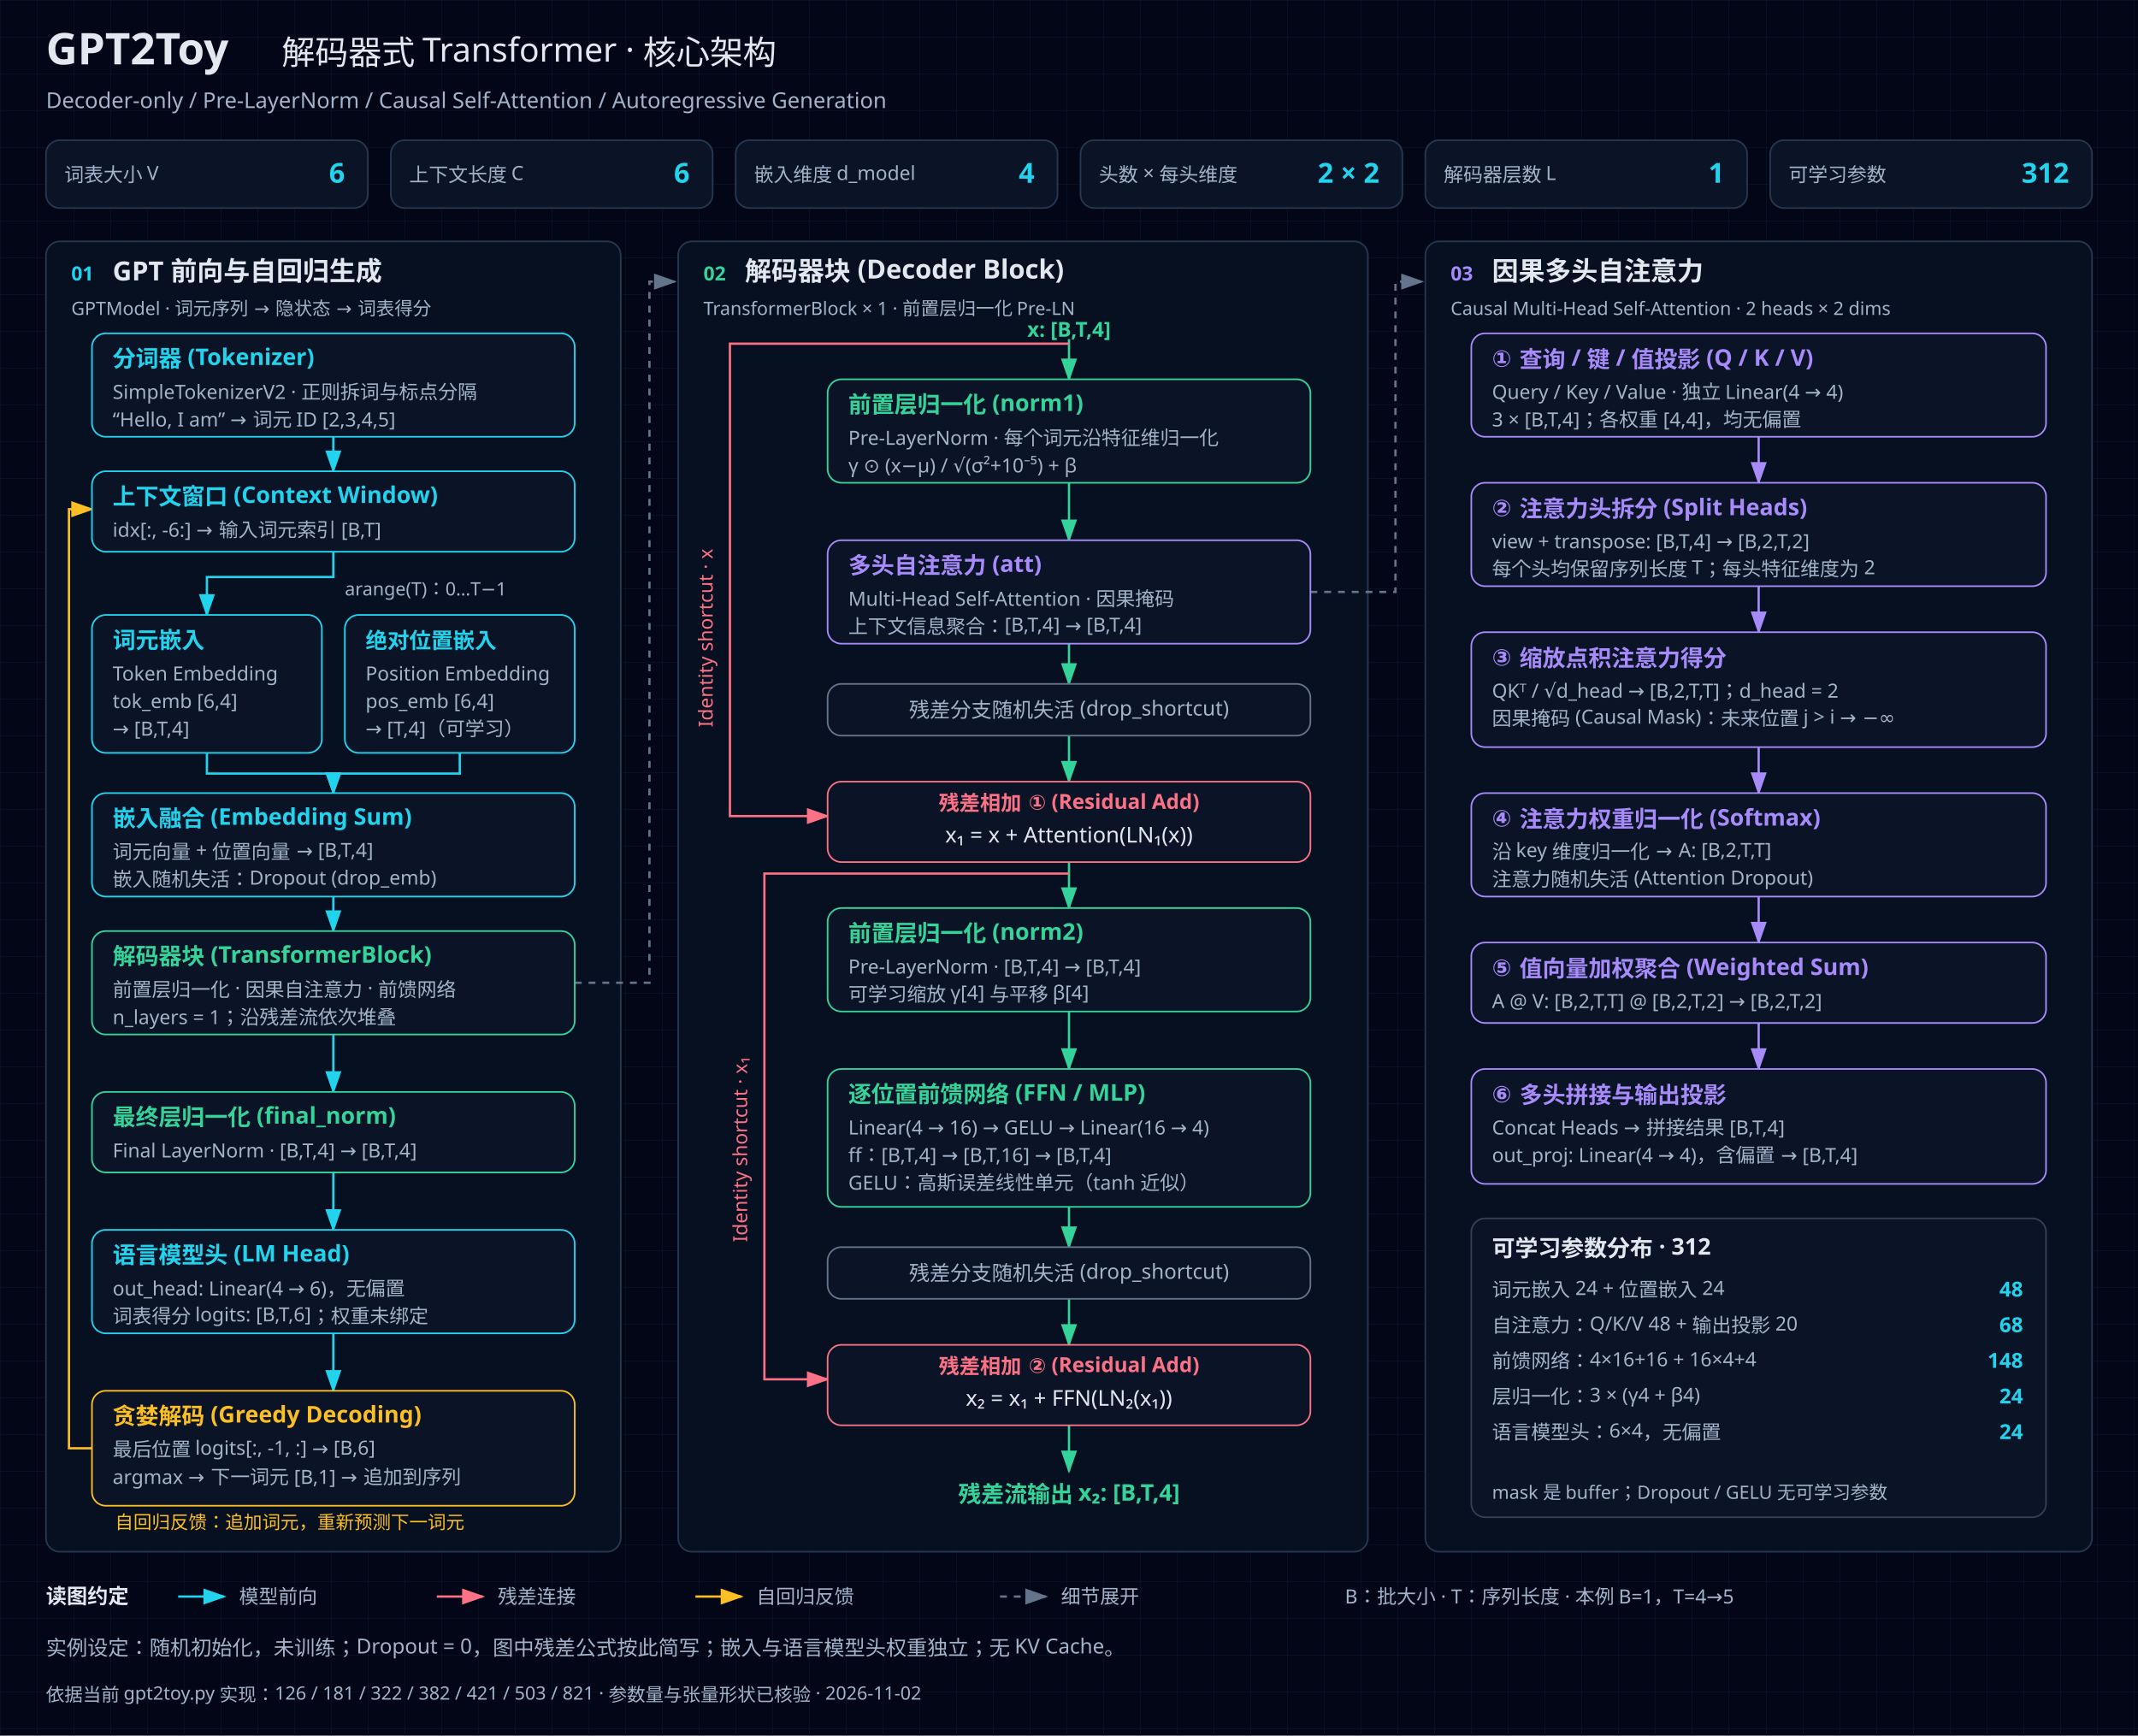
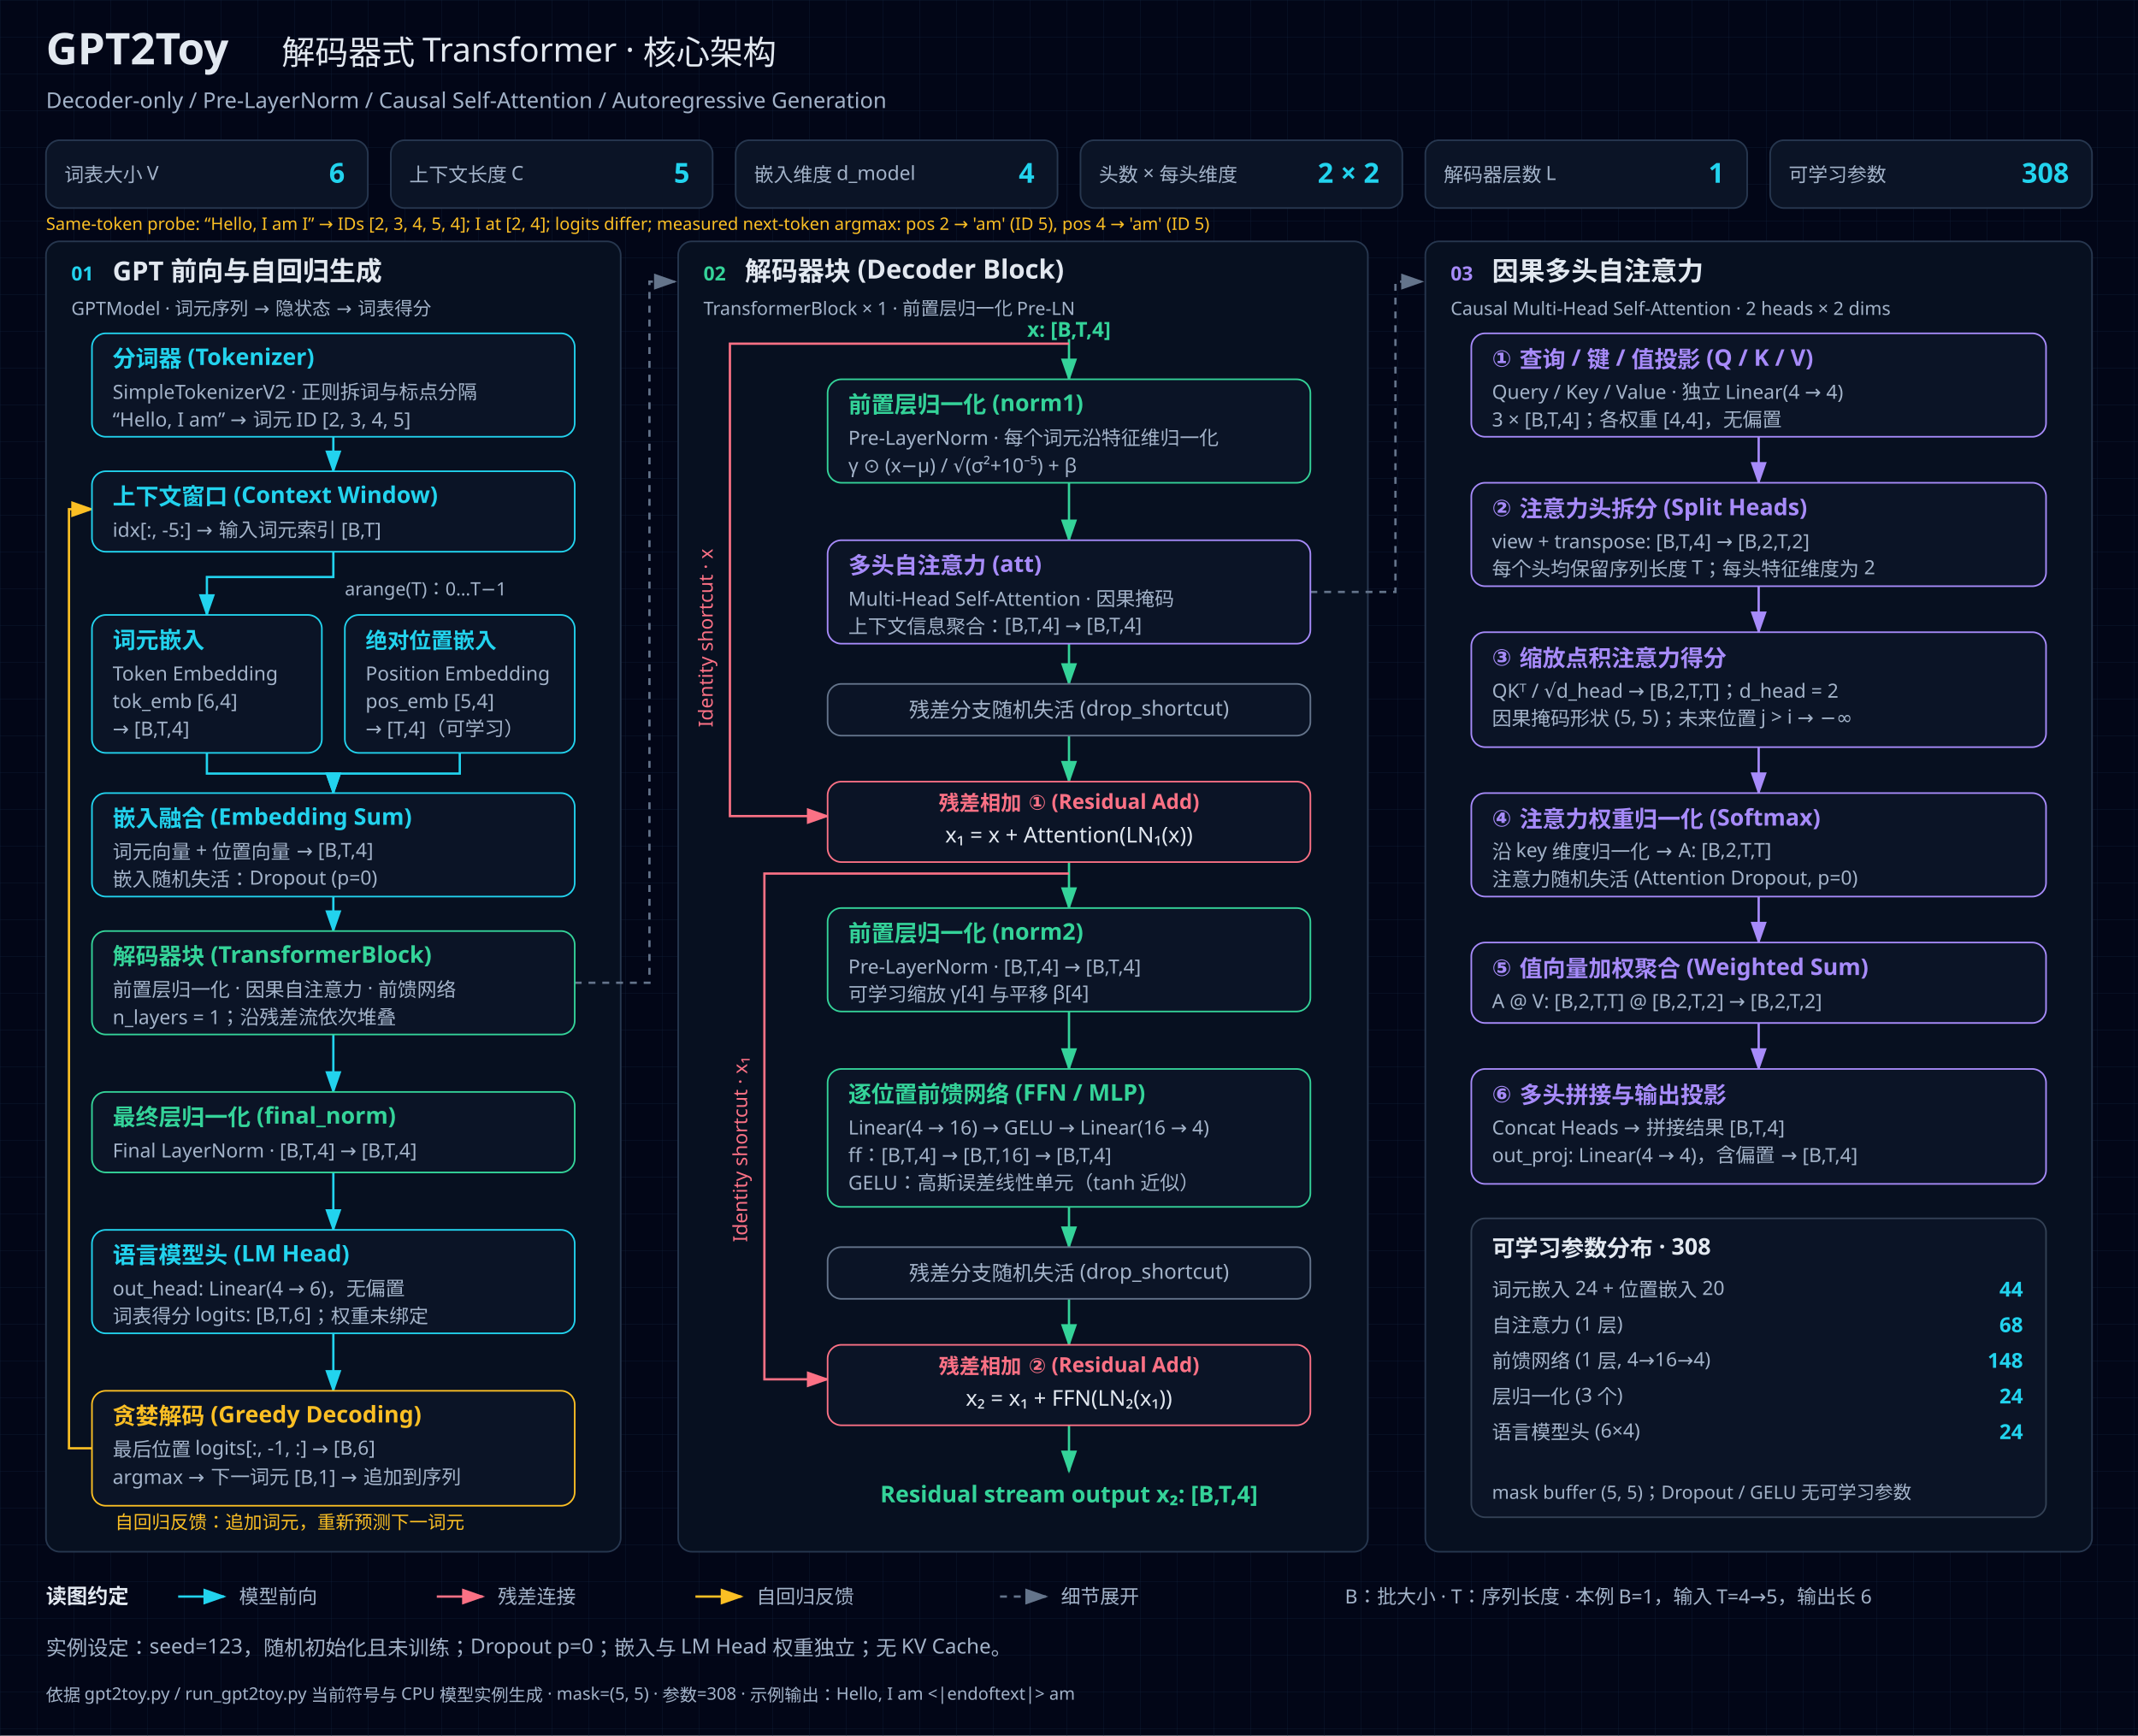
<svg xmlns="http://www.w3.org/2000/svg" width="1860" height="1510" viewBox="0 0 1860 1510" role="img" aria-labelledby="title desc">
  <style>text{font-family:"Segoe UI","Microsoft YaHei",sans-serif} .node:hover rect{stroke-width:2.5}</style>
  <defs>
    <marker id="cyan" markerWidth="10" markerHeight="7" refX="9" refY="3.5" orient="auto">
      <polygon points="0 0,10 3.5,0 7" fill="#22d3ee" />
    </marker>
    <marker id="green" markerWidth="10" markerHeight="7" refX="9" refY="3.5" orient="auto">
      <polygon points="0 0,10 3.5,0 7" fill="#34d399" />
    </marker>
    <marker id="purple" markerWidth="10" markerHeight="7" refX="9" refY="3.5" orient="auto">
      <polygon points="0 0,10 3.5,0 7" fill="#a78bfa" />
    </marker>
    <marker id="amber" markerWidth="10" markerHeight="7" refX="9" refY="3.5" orient="auto">
      <polygon points="0 0,10 3.5,0 7" fill="#fbbf24" />
    </marker>
    <marker id="rose" markerWidth="10" markerHeight="7" refX="9" refY="3.5" orient="auto">
      <polygon points="0 0,10 3.5,0 7" fill="#fb7185" />
    </marker>
    <marker id="gray" markerWidth="10" markerHeight="7" refX="9" refY="3.5" orient="auto">
      <polygon points="0 0,10 3.5,0 7" fill="#64748b" />
    </marker>
    <pattern id="grid" width="32" height="32" patternUnits="userSpaceOnUse">
      <path d="M32 0H0V32" fill="none" stroke="#12203a" stroke-width="0.5" />
    </pattern>
  </defs>
  <rect width="1860" height="1510" fill="#020617" />
  <rect width="1860" height="1510" fill="url(#grid)" />
  <text x="40" y="56" font-size="38" fill="#e2e8f0" font-weight="700" text-anchor="start">GPT2Toy</text>
  <text x="245" y="56" font-size="29" fill="#e2e8f0" font-weight="500" text-anchor="start">解码器式 Transformer · 核心架构</text>
  <text x="40" y="94" font-size="19" fill="#a3b3c9" font-weight="400" text-anchor="start">Decoder-only  /  Pre-LayerNorm  /  Causal Self-Attention  /  Autoregressive Generation</text>
  <rect x="40" y="122" width="280" height="59" rx="12" fill="#0b1426" stroke="#27374f" stroke-width="1.4" />
  <text x="56" y="158" font-size="17" fill="#a3b3c9" font-weight="400" text-anchor="start">词表大小 V</text>
  <text x="300" y="159" font-size="24" fill="#22d3ee" font-weight="600" text-anchor="end">6</text>
  <rect x="340" y="122" width="280" height="59" rx="12" fill="#0b1426" stroke="#27374f" stroke-width="1.4" />
  <text x="356" y="158" font-size="17" fill="#a3b3c9" font-weight="400" text-anchor="start">上下文长度 C</text>
-   <text x="600" y="159" font-size="24" fill="#22d3ee" font-weight="600" text-anchor="end">6</text>
+   <text x="600" y="159" font-size="24" fill="#22d3ee" font-weight="600" text-anchor="end">5</text>
  <rect x="640" y="122" width="280" height="59" rx="12" fill="#0b1426" stroke="#27374f" stroke-width="1.4" />
  <text x="656" y="158" font-size="17" fill="#a3b3c9" font-weight="400" text-anchor="start">嵌入维度 d_model</text>
  <text x="900" y="159" font-size="24" fill="#22d3ee" font-weight="600" text-anchor="end">4</text>
  <rect x="940" y="122" width="280" height="59" rx="12" fill="#0b1426" stroke="#27374f" stroke-width="1.4" />
  <text x="956" y="158" font-size="17" fill="#a3b3c9" font-weight="400" text-anchor="start">头数 × 每头维度</text>
  <text x="1200" y="159" font-size="24" fill="#22d3ee" font-weight="600" text-anchor="end">2 × 2</text>
  <rect x="1240" y="122" width="280" height="59" rx="12" fill="#0b1426" stroke="#27374f" stroke-width="1.4" />
  <text x="1256" y="158" font-size="17" fill="#a3b3c9" font-weight="400" text-anchor="start">解码器层数 L</text>
  <text x="1500" y="159" font-size="24" fill="#22d3ee" font-weight="600" text-anchor="end">1</text>
  <rect x="1540" y="122" width="280" height="59" rx="12" fill="#0b1426" stroke="#27374f" stroke-width="1.4" />
  <text x="1556" y="158" font-size="17" fill="#a3b3c9" font-weight="400" text-anchor="start">可学习参数</text>
-   <text x="1800" y="159" font-size="24" fill="#22d3ee" font-weight="600" text-anchor="end">312</text>
+   <text x="1800" y="159" font-size="24" fill="#22d3ee" font-weight="600" text-anchor="end">308</text>
+   <text x="40" y="200" font-size="15" fill="#fbbf24" font-weight="400" text-anchor="start">Same-token probe: “Hello, I am I” → IDs [2, 3, 4, 5, 4]; I at [2, 4]; logits differ; measured next-token argmax: pos 2 → 'am' (ID 5), pos 4 → 'am' (ID 5)</text>
  <rect x="40" y="210" width="500" height="1140" rx="12" fill="#071020" stroke="#27374f" stroke-width="1.4" />
  <text x="62" y="244" font-size="17" fill="#22d3ee" font-weight="700" text-anchor="start">01</text>
  <text x="98" y="244" font-size="23" fill="#e2e8f0" font-weight="600" text-anchor="start">GPT 前向与自回归生成</text>
  <text x="62" y="274" font-size="16" fill="#a3b3c9" font-weight="400" text-anchor="start">GPTModel · 词元序列 → 隐状态 → 词表得分</text>
  <rect x="590" y="210" width="600" height="1140" rx="12" fill="#071020" stroke="#27374f" stroke-width="1.4" />
  <text x="612" y="244" font-size="17" fill="#34d399" font-weight="700" text-anchor="start">02</text>
  <text x="648" y="244" font-size="23" fill="#e2e8f0" font-weight="600" text-anchor="start">解码器块 (Decoder Block)</text>
  <text x="612" y="274" font-size="16" fill="#a3b3c9" font-weight="400" text-anchor="start">TransformerBlock × 1 · 前置层归一化 Pre-LN</text>
  <rect x="1240" y="210" width="580" height="1140" rx="12" fill="#071020" stroke="#27374f" stroke-width="1.4" />
  <text x="1262" y="244" font-size="17" fill="#a78bfa" font-weight="700" text-anchor="start">03</text>
  <text x="1298" y="244" font-size="23" fill="#e2e8f0" font-weight="600" text-anchor="start">因果多头自注意力</text>
  <text x="1262" y="274" font-size="16" fill="#a3b3c9" font-weight="400" text-anchor="start">Causal Multi-Head Self-Attention · 2 heads × 2 dims</text>
  <path d="M290 380 V410" fill="none" stroke="#22d3ee" stroke-width="2" marker-end="url(#cyan)" />
  <path d="M290 480 V502 H180 V535" fill="none" stroke="#22d3ee" stroke-width="2" marker-end="url(#cyan)" />
  <path d="M180 655 V673 H290 V690" fill="none" stroke="#22d3ee" stroke-width="2" marker-end="url(#cyan)" />
  <path d="M400 655 V673 H290 V690" fill="none" stroke="#22d3ee" stroke-width="2" marker-end="url(#cyan)" />
  <path d="M290 780 V810" fill="none" stroke="#22d3ee" stroke-width="2" marker-end="url(#cyan)" />
  <path d="M290 900 V950" fill="none" stroke="#22d3ee" stroke-width="2" marker-end="url(#cyan)" />
  <path d="M290 1020 V1070" fill="none" stroke="#22d3ee" stroke-width="2" marker-end="url(#cyan)" />
  <path d="M290 1160 V1210" fill="none" stroke="#22d3ee" stroke-width="2" marker-end="url(#cyan)" />
  <path d="M80 1260 H60 V443 H80" fill="none" stroke="#fbbf24" stroke-width="2" marker-end="url(#amber)" />
  <path d="M500 855 H565 V245 H587" fill="none" stroke="#64748b" stroke-width="2" marker-end="url(#gray)" stroke-dasharray="6 6" />
  <g class="node">
    <rect x="80" y="290" width="420" height="90" rx="12" fill="#0b1426" stroke="#22d3ee" stroke-width="1.4" />
    <text x="98" y="319" font-size="20" fill="#22d3ee" font-weight="600" text-anchor="start">分词器 (Tokenizer)</text>
    <text x="98" y="347" font-size="17" fill="#a3b3c9" font-weight="400" text-anchor="start">SimpleTokenizerV2 · 正则拆词与标点分隔</text>
-     <text x="98" y="371" font-size="17" fill="#a3b3c9" font-weight="400" text-anchor="start">“Hello, I am” → 词元 ID [2,3,4,5]</text>
+     <text x="98" y="371" font-size="17" fill="#a3b3c9" font-weight="400" text-anchor="start">“Hello, I am” → 词元 ID [2, 3, 4, 5]</text>
  </g>
  <g class="node">
    <rect x="80" y="410" width="420" height="70" rx="12" fill="#0b1426" stroke="#22d3ee" stroke-width="1.4" />
    <text x="98" y="439" font-size="20" fill="#22d3ee" font-weight="600" text-anchor="start">上下文窗口 (Context Window)</text>
-     <text x="98" y="467" font-size="17" fill="#a3b3c9" font-weight="400" text-anchor="start">idx[:, -6:] → 输入词元索引 [B,T]</text>
+     <text x="98" y="467" font-size="17" fill="#a3b3c9" font-weight="400" text-anchor="start">idx[:, -5:] → 输入词元索引 [B,T]</text>
  </g>
  <g class="node">
    <rect x="80" y="535" width="200" height="120" rx="12" fill="#0b1426" stroke="#22d3ee" stroke-width="1.4" />
    <text x="98" y="564" font-size="20" fill="#22d3ee" font-weight="600" text-anchor="start">词元嵌入</text>
    <text x="98" y="592" font-size="17" fill="#a3b3c9" font-weight="400" text-anchor="start">Token Embedding</text>
    <text x="98" y="616" font-size="17" fill="#a3b3c9" font-weight="400" text-anchor="start">tok_emb [6,4]</text>
    <text x="98" y="640" font-size="17" fill="#a3b3c9" font-weight="400" text-anchor="start">→ [B,T,4]</text>
  </g>
  <g class="node">
    <rect x="300" y="535" width="200" height="120" rx="12" fill="#0b1426" stroke="#22d3ee" stroke-width="1.4" />
    <text x="318" y="564" font-size="19" fill="#22d3ee" font-weight="600" text-anchor="start">绝对位置嵌入</text>
    <text x="318" y="592" font-size="17" fill="#a3b3c9" font-weight="400" text-anchor="start">Position Embedding</text>
-     <text x="318" y="616" font-size="17" fill="#a3b3c9" font-weight="400" text-anchor="start">pos_emb [6,4]</text>
+     <text x="318" y="616" font-size="17" fill="#a3b3c9" font-weight="400" text-anchor="start">pos_emb [5,4]</text>
    <text x="318" y="640" font-size="17" fill="#a3b3c9" font-weight="400" text-anchor="start">→ [T,4]（可学习）</text>
  </g>
  <text x="300" y="518" font-size="16" fill="#a3b3c9" font-weight="400" text-anchor="start">arange(T)：0…T−1</text>
  <g class="node">
    <rect x="80" y="690" width="420" height="90" rx="12" fill="#0b1426" stroke="#22d3ee" stroke-width="1.4" />
    <text x="98" y="719" font-size="20" fill="#22d3ee" font-weight="600" text-anchor="start">嵌入融合 (Embedding Sum)</text>
    <text x="98" y="747" font-size="17" fill="#a3b3c9" font-weight="400" text-anchor="start">词元向量 + 位置向量 → [B,T,4]</text>
-     <text x="98" y="771" font-size="17" fill="#a3b3c9" font-weight="400" text-anchor="start">嵌入随机失活：Dropout (drop_emb)</text>
+     <text x="98" y="771" font-size="17" fill="#a3b3c9" font-weight="400" text-anchor="start">嵌入随机失活：Dropout (p=0)</text>
  </g>
  <g class="node">
    <rect x="80" y="810" width="420" height="90" rx="12" fill="#0b1426" stroke="#34d399" stroke-width="1.4" />
    <text x="98" y="839" font-size="20" fill="#34d399" font-weight="600" text-anchor="start">解码器块 (TransformerBlock)</text>
    <text x="98" y="867" font-size="17" fill="#a3b3c9" font-weight="400" text-anchor="start">前置层归一化 · 因果自注意力 · 前馈网络</text>
    <text x="98" y="891" font-size="17" fill="#a3b3c9" font-weight="400" text-anchor="start">n_layers = 1；沿残差流依次堆叠</text>
  </g>
  <g class="node">
    <rect x="80" y="950" width="420" height="70" rx="12" fill="#0b1426" stroke="#34d399" stroke-width="1.4" />
    <text x="98" y="979" font-size="20" fill="#34d399" font-weight="600" text-anchor="start">最终层归一化 (final_norm)</text>
    <text x="98" y="1007" font-size="17" fill="#a3b3c9" font-weight="400" text-anchor="start">Final LayerNorm · [B,T,4] → [B,T,4]</text>
  </g>
  <g class="node">
    <rect x="80" y="1070" width="420" height="90" rx="12" fill="#0b1426" stroke="#22d3ee" stroke-width="1.4" />
    <text x="98" y="1099" font-size="20" fill="#22d3ee" font-weight="600" text-anchor="start">语言模型头 (LM Head)</text>
    <text x="98" y="1127" font-size="17" fill="#a3b3c9" font-weight="400" text-anchor="start">out_head: Linear(4 → 6)，无偏置</text>
    <text x="98" y="1151" font-size="17" fill="#a3b3c9" font-weight="400" text-anchor="start">词表得分 logits: [B,T,6]；权重未绑定</text>
  </g>
  <g class="node">
    <rect x="80" y="1210" width="420" height="100" rx="12" fill="#0b1426" stroke="#fbbf24" stroke-width="1.4" />
    <text x="98" y="1239" font-size="20" fill="#fbbf24" font-weight="600" text-anchor="start">贪婪解码 (Greedy Decoding)</text>
    <text x="98" y="1267" font-size="17" fill="#a3b3c9" font-weight="400" text-anchor="start">最后位置 logits[:, -1, :] → [B,6]</text>
    <text x="98" y="1291" font-size="17" fill="#a3b3c9" font-weight="400" text-anchor="start">argmax → 下一词元 [B,1] → 追加到序列</text>
  </g>
  <text x="100" y="1330" font-size="16" fill="#fbbf24" font-weight="400" text-anchor="start">自回归反馈：追加词元，重新预测下一词元</text>
  <path d="M930 295 V330" fill="none" stroke="#34d399" stroke-width="2" marker-end="url(#green)" />
  <path d="M930 420 V470" fill="none" stroke="#34d399" stroke-width="2" marker-end="url(#green)" />
  <path d="M930 560 V595" fill="none" stroke="#34d399" stroke-width="2" marker-end="url(#green)" />
  <path d="M930 640 V680" fill="none" stroke="#34d399" stroke-width="2" marker-end="url(#green)" />
  <path d="M930 750 V790" fill="none" stroke="#34d399" stroke-width="2" marker-end="url(#green)" />
  <path d="M930 880 V930" fill="none" stroke="#34d399" stroke-width="2" marker-end="url(#green)" />
  <path d="M930 1050 V1085" fill="none" stroke="#34d399" stroke-width="2" marker-end="url(#green)" />
  <path d="M930 1130 V1170" fill="none" stroke="#34d399" stroke-width="2" marker-end="url(#green)" />
  <path d="M930 1240 V1280" fill="none" stroke="#34d399" stroke-width="2" marker-end="url(#green)" />
  <path d="M930 299 H635 V710 H720" fill="none" stroke="#fb7185" stroke-width="2" marker-end="url(#rose)" />
  <path d="M930 760 H665 V1200 H720" fill="none" stroke="#fb7185" stroke-width="2" marker-end="url(#rose)" />
  <path d="M1140 515 H1214 V245 H1237" fill="none" stroke="#64748b" stroke-width="2" marker-end="url(#gray)" stroke-dasharray="6 6" />
  <text x="930" y="293" font-size="18" fill="#34d399" font-weight="600" text-anchor="middle">x: [B,T,4]</text>
  <g class="node">
    <rect x="720" y="330" width="420" height="90" rx="12" fill="#0b1426" stroke="#34d399" stroke-width="1.4" />
    <text x="738" y="359" font-size="20" fill="#34d399" font-weight="600" text-anchor="start">前置层归一化 (norm1)</text>
    <text x="738" y="387" font-size="17" fill="#a3b3c9" font-weight="400" text-anchor="start">Pre-LayerNorm · 每个词元沿特征维归一化</text>
    <text x="738" y="411" font-size="17" fill="#a3b3c9" font-weight="400" text-anchor="start">γ ⊙ (x−μ) / √(σ²+10⁻⁵) + β</text>
  </g>
  <g class="node">
    <rect x="720" y="470" width="420" height="90" rx="12" fill="#0b1426" stroke="#a78bfa" stroke-width="1.4" />
    <text x="738" y="499" font-size="20" fill="#a78bfa" font-weight="600" text-anchor="start">多头自注意力 (att)</text>
    <text x="738" y="527" font-size="17" fill="#a3b3c9" font-weight="400" text-anchor="start">Multi-Head Self-Attention · 因果掩码</text>
    <text x="738" y="551" font-size="17" fill="#a3b3c9" font-weight="400" text-anchor="start">上下文信息聚合：[B,T,4] → [B,T,4]</text>
  </g>
  <rect x="720" y="595" width="420" height="45" rx="12" fill="#0b1426" stroke="#64748b" stroke-width="1.4" />
  <text x="930" y="624" font-size="18" fill="#a3b3c9" font-weight="400" text-anchor="middle">残差分支随机失活 (drop_shortcut)</text>
  <rect x="720" y="680" width="420" height="70" rx="12" fill="#0b1426" stroke="#fb7185" stroke-width="1.4" />
  <text x="930" y="705" font-size="18" fill="#fb7185" font-weight="600" text-anchor="middle">残差相加 ① (Residual Add)</text>
  <text x="930" y="733" font-size="19" fill="#e2e8f0" font-weight="400" text-anchor="middle">x₁ = x + Attention(LN₁(x))</text>
  <g class="node">
    <rect x="720" y="790" width="420" height="90" rx="12" fill="#0b1426" stroke="#34d399" stroke-width="1.4" />
    <text x="738" y="819" font-size="20" fill="#34d399" font-weight="600" text-anchor="start">前置层归一化 (norm2)</text>
    <text x="738" y="847" font-size="17" fill="#a3b3c9" font-weight="400" text-anchor="start">Pre-LayerNorm · [B,T,4] → [B,T,4]</text>
    <text x="738" y="871" font-size="17" fill="#a3b3c9" font-weight="400" text-anchor="start">可学习缩放 γ[4] 与平移 β[4]</text>
  </g>
  <g class="node">
    <rect x="720" y="930" width="420" height="120" rx="12" fill="#0b1426" stroke="#34d399" stroke-width="1.4" />
    <text x="738" y="959" font-size="20" fill="#34d399" font-weight="600" text-anchor="start">逐位置前馈网络 (FFN / MLP)</text>
    <text x="738" y="987" font-size="17" fill="#a3b3c9" font-weight="400" text-anchor="start">Linear(4 → 16)  →  GELU  →  Linear(16 → 4)</text>
    <text x="738" y="1011" font-size="17" fill="#a3b3c9" font-weight="400" text-anchor="start">ff：[B,T,4] → [B,T,16] → [B,T,4]</text>
    <text x="738" y="1035" font-size="17" fill="#a3b3c9" font-weight="400" text-anchor="start">GELU：高斯误差线性单元（tanh 近似）</text>
  </g>
  <rect x="720" y="1085" width="420" height="45" rx="12" fill="#0b1426" stroke="#64748b" stroke-width="1.4" />
  <text x="930" y="1114" font-size="18" fill="#a3b3c9" font-weight="400" text-anchor="middle">残差分支随机失活 (drop_shortcut)</text>
  <rect x="720" y="1170" width="420" height="70" rx="12" fill="#0b1426" stroke="#fb7185" stroke-width="1.4" />
  <text x="930" y="1195" font-size="18" fill="#fb7185" font-weight="600" text-anchor="middle">残差相加 ② (Residual Add)</text>
  <text x="930" y="1223" font-size="19" fill="#e2e8f0" font-weight="400" text-anchor="middle">x₂ = x₁ + FFN(LN₂(x₁))</text>
-   <text x="930" y="1307" font-size="20" fill="#34d399" font-weight="600" text-anchor="middle">残差流输出 x₂: [B,T,4]</text>
+   <text x="930" y="1307" font-size="20" fill="#34d399" font-weight="600" text-anchor="middle">Residual stream output x₂: [B,T,4]</text>
  <text x="620" y="555" font-size="17" fill="#fb7185" font-weight="400" text-anchor="middle" transform="rotate(-90 620 555)">Identity shortcut · x</text>
  <text x="650" y="1000" font-size="17" fill="#fb7185" font-weight="400" text-anchor="middle" transform="rotate(-90 650 1000)">Identity shortcut · x₁</text>
  <path d="M1530 380 V420" fill="none" stroke="#a78bfa" stroke-width="2" marker-end="url(#purple)" />
  <path d="M1530 510 V550" fill="none" stroke="#a78bfa" stroke-width="2" marker-end="url(#purple)" />
  <path d="M1530 650 V690" fill="none" stroke="#a78bfa" stroke-width="2" marker-end="url(#purple)" />
  <path d="M1530 780 V820" fill="none" stroke="#a78bfa" stroke-width="2" marker-end="url(#purple)" />
  <path d="M1530 890 V930" fill="none" stroke="#a78bfa" stroke-width="2" marker-end="url(#purple)" />
  <g class="node">
    <rect x="1280" y="290" width="500" height="90" rx="12" fill="#0b1426" stroke="#a78bfa" stroke-width="1.4" />
    <text x="1298" y="319" font-size="20" fill="#a78bfa" font-weight="600" text-anchor="start">① 查询 / 键 / 值投影 (Q / K / V)</text>
    <text x="1298" y="347" font-size="17" fill="#a3b3c9" font-weight="400" text-anchor="start">Query / Key / Value · 独立 Linear(4 → 4)</text>
-     <text x="1298" y="371" font-size="17" fill="#a3b3c9" font-weight="400" text-anchor="start">3 × [B,T,4]；各权重 [4,4]，均无偏置</text>
+     <text x="1298" y="371" font-size="17" fill="#a3b3c9" font-weight="400" text-anchor="start">3 × [B,T,4]；各权重 [4,4]，无偏置</text>
  </g>
  <g class="node">
    <rect x="1280" y="420" width="500" height="90" rx="12" fill="#0b1426" stroke="#a78bfa" stroke-width="1.4" />
    <text x="1298" y="449" font-size="20" fill="#a78bfa" font-weight="600" text-anchor="start">② 注意力头拆分 (Split Heads)</text>
    <text x="1298" y="477" font-size="17" fill="#a3b3c9" font-weight="400" text-anchor="start">view + transpose: [B,T,4] → [B,2,T,2]</text>
    <text x="1298" y="501" font-size="17" fill="#a3b3c9" font-weight="400" text-anchor="start">每个头均保留序列长度 T；每头特征维度为 2</text>
  </g>
  <g class="node">
    <rect x="1280" y="550" width="500" height="100" rx="12" fill="#0b1426" stroke="#a78bfa" stroke-width="1.4" />
    <text x="1298" y="579" font-size="20" fill="#a78bfa" font-weight="600" text-anchor="start">③ 缩放点积注意力得分</text>
    <text x="1298" y="607" font-size="17" fill="#a3b3c9" font-weight="400" text-anchor="start">QKᵀ / √d_head → [B,2,T,T]；d_head = 2</text>
-     <text x="1298" y="631" font-size="17" fill="#a3b3c9" font-weight="400" text-anchor="start">因果掩码 (Causal Mask)：未来位置 j &gt; i → −∞</text>
+     <text x="1298" y="631" font-size="17" fill="#a3b3c9" font-weight="400" text-anchor="start">因果掩码形状 (5, 5)；未来位置 j &gt; i → −∞</text>
  </g>
  <g class="node">
    <rect x="1280" y="690" width="500" height="90" rx="12" fill="#0b1426" stroke="#a78bfa" stroke-width="1.4" />
    <text x="1298" y="719" font-size="20" fill="#a78bfa" font-weight="600" text-anchor="start">④ 注意力权重归一化 (Softmax)</text>
    <text x="1298" y="747" font-size="17" fill="#a3b3c9" font-weight="400" text-anchor="start">沿 key 维度归一化 → A: [B,2,T,T]</text>
-     <text x="1298" y="771" font-size="17" fill="#a3b3c9" font-weight="400" text-anchor="start">注意力随机失活 (Attention Dropout)</text>
+     <text x="1298" y="771" font-size="17" fill="#a3b3c9" font-weight="400" text-anchor="start">注意力随机失活 (Attention Dropout, p=0)</text>
  </g>
  <g class="node">
    <rect x="1280" y="820" width="500" height="70" rx="12" fill="#0b1426" stroke="#a78bfa" stroke-width="1.4" />
    <text x="1298" y="849" font-size="20" fill="#a78bfa" font-weight="600" text-anchor="start">⑤ 值向量加权聚合 (Weighted Sum)</text>
    <text x="1298" y="877" font-size="17" fill="#a3b3c9" font-weight="400" text-anchor="start">A @ V: [B,2,T,T] @ [B,2,T,2] → [B,2,T,2]</text>
  </g>
  <g class="node">
    <rect x="1280" y="930" width="500" height="100" rx="12" fill="#0b1426" stroke="#a78bfa" stroke-width="1.4" />
    <text x="1298" y="959" font-size="20" fill="#a78bfa" font-weight="600" text-anchor="start">⑥ 多头拼接与输出投影</text>
    <text x="1298" y="987" font-size="17" fill="#a3b3c9" font-weight="400" text-anchor="start">Concat Heads → 拼接结果 [B,T,4]</text>
    <text x="1298" y="1011" font-size="17" fill="#a3b3c9" font-weight="400" text-anchor="start">out_proj: Linear(4 → 4)，含偏置 → [B,T,4]</text>
  </g>
  <rect x="1280" y="1060" width="500" height="260" rx="12" fill="#0b1426" stroke="#334155" stroke-width="1.4" />
-   <text x="1298" y="1093" font-size="20" fill="#e2e8f0" font-weight="600" text-anchor="start">可学习参数分布 · 312</text>
-   <text x="1298" y="1128" font-size="17" fill="#a3b3c9" font-weight="400" text-anchor="start">词元嵌入 24 + 位置嵌入 24</text>
-   <text x="1760" y="1128" font-size="18" fill="#22d3ee" font-weight="600" text-anchor="end">48</text>
-   <text x="1298" y="1159" font-size="17" fill="#a3b3c9" font-weight="400" text-anchor="start">自注意力：Q/K/V 48 + 输出投影 20</text>
+   <text x="1298" y="1093" font-size="20" fill="#e2e8f0" font-weight="600" text-anchor="start">可学习参数分布 · 308</text>
+   <text x="1298" y="1128" font-size="17" fill="#a3b3c9" font-weight="400" text-anchor="start">词元嵌入 24 + 位置嵌入 20</text>
+   <text x="1760" y="1128" font-size="18" fill="#22d3ee" font-weight="600" text-anchor="end">44</text>
+   <text x="1298" y="1159" font-size="17" fill="#a3b3c9" font-weight="400" text-anchor="start">自注意力 (1 层)</text>
  <text x="1760" y="1159" font-size="18" fill="#22d3ee" font-weight="600" text-anchor="end">68</text>
-   <text x="1298" y="1190" font-size="17" fill="#a3b3c9" font-weight="400" text-anchor="start">前馈网络：4×16+16 + 16×4+4</text>
+   <text x="1298" y="1190" font-size="17" fill="#a3b3c9" font-weight="400" text-anchor="start">前馈网络 (1 层, 4→16→4)</text>
  <text x="1760" y="1190" font-size="18" fill="#22d3ee" font-weight="600" text-anchor="end">148</text>
-   <text x="1298" y="1221" font-size="17" fill="#a3b3c9" font-weight="400" text-anchor="start">层归一化：3 × (γ4 + β4)</text>
+   <text x="1298" y="1221" font-size="17" fill="#a3b3c9" font-weight="400" text-anchor="start">层归一化 (3 个)</text>
  <text x="1760" y="1221" font-size="18" fill="#22d3ee" font-weight="600" text-anchor="end">24</text>
-   <text x="1298" y="1252" font-size="17" fill="#a3b3c9" font-weight="400" text-anchor="start">语言模型头：6×4，无偏置</text>
+   <text x="1298" y="1252" font-size="17" fill="#a3b3c9" font-weight="400" text-anchor="start">语言模型头 (6×4)</text>
  <text x="1760" y="1252" font-size="18" fill="#22d3ee" font-weight="600" text-anchor="end">24</text>
-   <text x="1298" y="1304" font-size="16" fill="#a3b3c9" font-weight="400" text-anchor="start">mask 是 buffer；Dropout / GELU 无可学习参数</text>
+   <text x="1298" y="1304" font-size="16" fill="#a3b3c9" font-weight="400" text-anchor="start">mask buffer (5, 5)；Dropout / GELU 无可学习参数</text>
  <text x="40" y="1395" font-size="18" fill="#e2e8f0" font-weight="600" text-anchor="start">读图约定</text>
  <path d="M155 1389 H195" fill="none" stroke="#22d3ee" stroke-width="2" marker-end="url(#cyan)" />
  <text x="208" y="1395" font-size="17" fill="#a3b3c9" font-weight="400" text-anchor="start">模型前向</text>
  <path d="M380 1389 H420" fill="none" stroke="#fb7185" stroke-width="2" marker-end="url(#rose)" />
  <text x="433" y="1395" font-size="17" fill="#a3b3c9" font-weight="400" text-anchor="start">残差连接</text>
  <path d="M605 1389 H645" fill="none" stroke="#fbbf24" stroke-width="2" marker-end="url(#amber)" />
  <text x="658" y="1395" font-size="17" fill="#a3b3c9" font-weight="400" text-anchor="start">自回归反馈</text>
  <path d="M870 1389 H910" fill="none" stroke="#64748b" stroke-width="2" marker-end="url(#gray)" stroke-dasharray="6 6" />
  <text x="923" y="1395" font-size="17" fill="#a3b3c9" font-weight="400" text-anchor="start">细节展开</text>
-   <text x="1170" y="1395" font-size="17" fill="#a3b3c9" font-weight="400" text-anchor="start">B：批大小  ·  T：序列长度  ·  本例 B=1，T=4→5</text>
-   <text x="40" y="1440" font-size="18" fill="#a3b3c9" font-weight="400" text-anchor="start">实例设定：随机初始化，未训练；Dropout = 0，图中残差公式按此简写；嵌入与语言模型头权重独立；无 KV Cache。</text>
-   <text x="40" y="1480" font-size="16" fill="#a3b3c9" font-weight="400" text-anchor="start">依据当前 gpt2toy.py 实现：126 / 181 / 322 / 382 / 421 / 503 / 821  ·  参数量与张量形状已核验  ·  2026-11-02</text>
+   <text x="1170" y="1395" font-size="17" fill="#a3b3c9" font-weight="400" text-anchor="start">B：批大小  ·  T：序列长度  ·  本例 B=1，输入 T=4→5，输出长 6</text>
+   <text x="40" y="1440" font-size="18" fill="#a3b3c9" font-weight="400" text-anchor="start">实例设定：seed=123，随机初始化且未训练；Dropout p=0；嵌入与 LM Head 权重独立；无 KV Cache。</text>
+   <text x="40" y="1480" font-size="15" fill="#a3b3c9" font-weight="400" text-anchor="start">依据 gpt2toy.py / run_gpt2toy.py 当前符号与 CPU 模型实例生成 · mask=(5, 5) · 参数=308 · 示例输出：Hello, I am &lt;|endoftext|&gt; am</text>
</svg>
